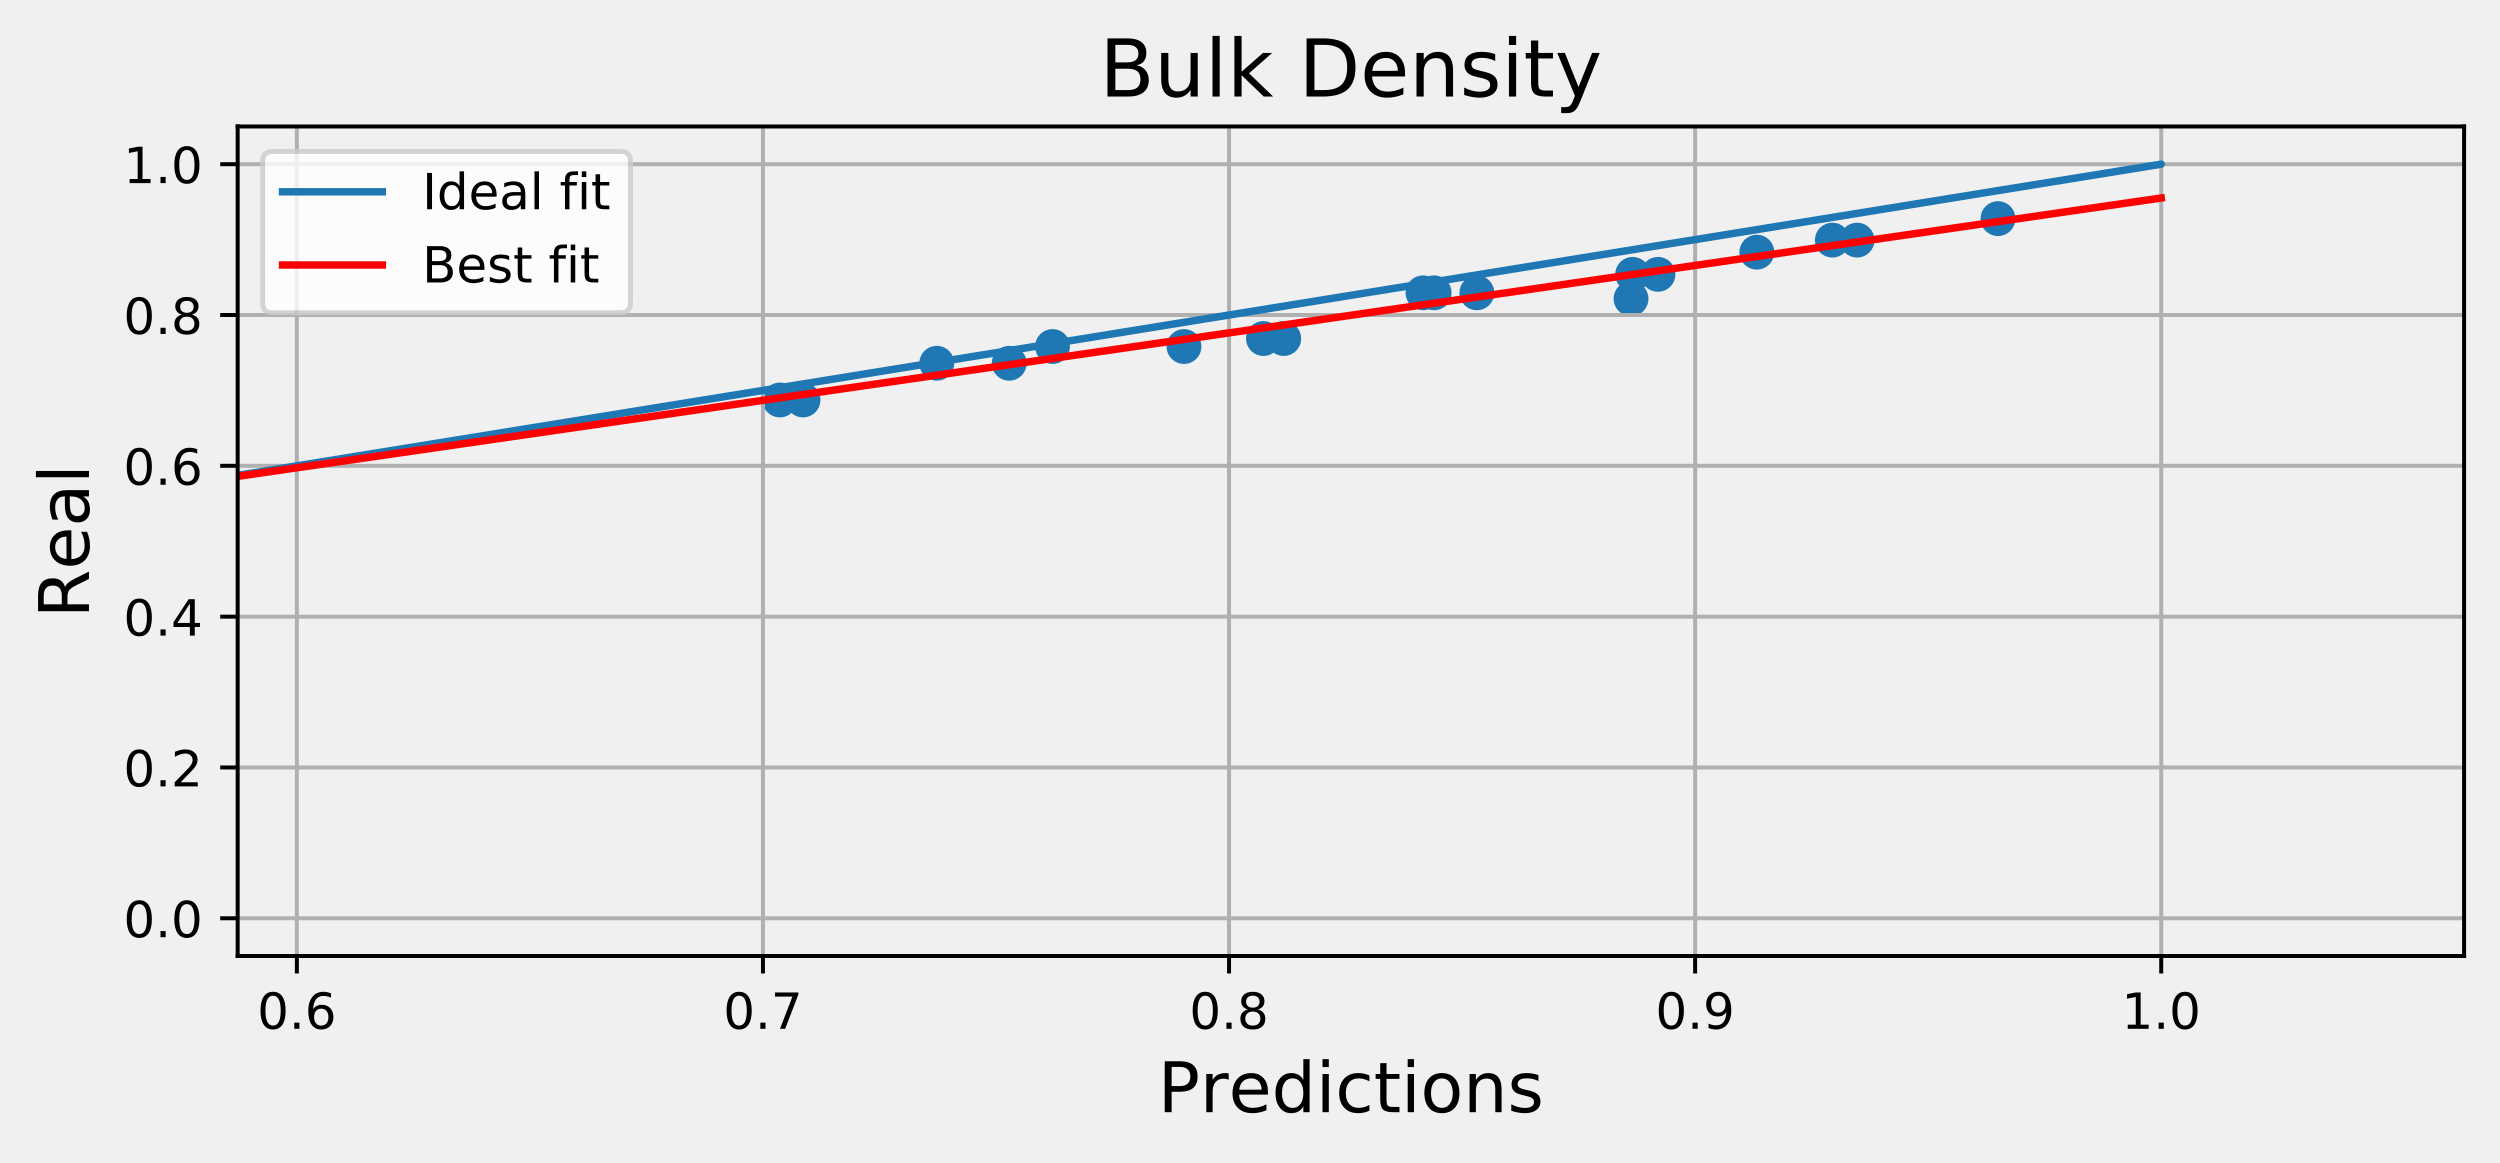
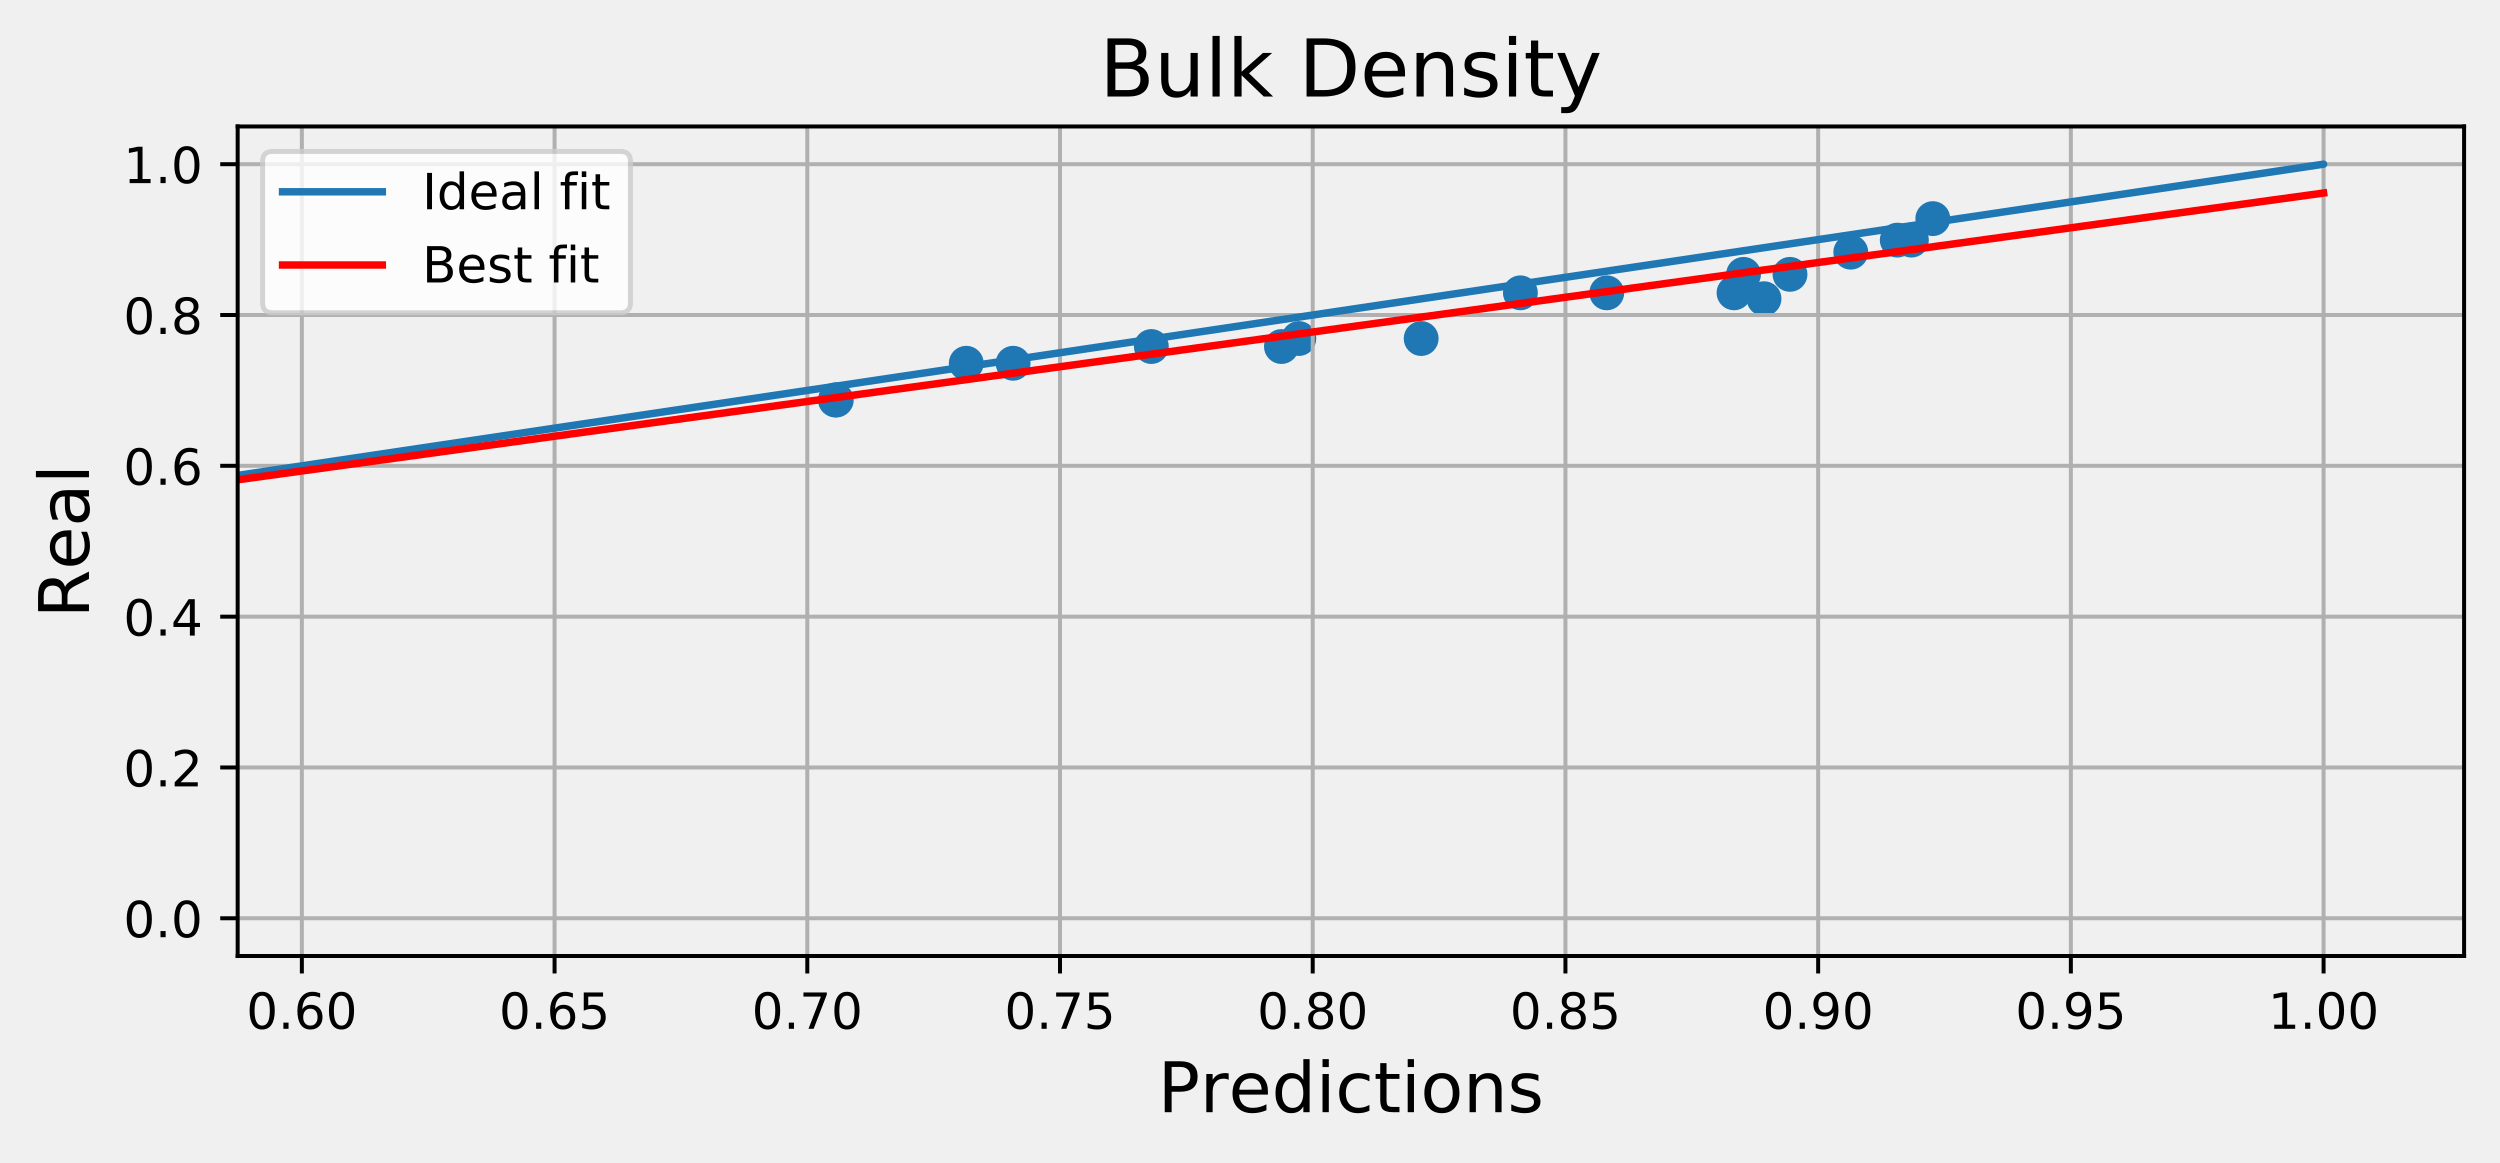
<svg xmlns="http://www.w3.org/2000/svg" xmlns:xlink="http://www.w3.org/1999/xlink" height="233.105pt" version="1.1" viewBox="0 0 501.252 233.105" width="501.252pt">
  <defs>
    <style type="text/css">
*{stroke-linecap:butt;stroke-linejoin:round;}
  </style>
  </defs>
  <g id="figure_1">
    <g id="patch_1">
      <path d="M 0 233.105  L 501.252 233.105  L 501.252 0  L 0 0  z " style="fill:none;" />
    </g>
    <g id="axes_1">
      <g id="patch_2">
        <path d="M 47.653 191.678  L 494.053 191.678  L 494.053 25.358  L 47.653 25.358  z " style="fill:none;" />
      </g>
      <g id="PathCollection_1">
        <defs>
-           <path d="M 0 3  C 0.796 3 1.559 2.684 2.121 2.121  C 2.684 1.559 3 0.796 3 0  C 3 -0.796 2.684 -1.559 2.121 -2.121  C 1.559 -2.684 0.796 -3 0 -3  C -0.796 -3 -1.559 -2.684 -2.121 -2.121  C -2.684 -1.559 -3 -0.796 -3 0  C -3 0.796 -2.684 1.559 -2.121 2.121  C -1.559 2.684 -0.796 3 0 3  z " id="m51321ebf08" style="stroke:#1f77b4;" />
+           <path d="M 0 3  C 0.796 3 1.559 2.684 2.121 2.121  C 2.684 1.559 3 0.796 3 0  C 3 -0.796 2.684 -1.559 2.121 -2.121  C 1.559 -2.684 0.796 -3 0 -3  C -0.796 -3 -1.559 -2.684 -2.121 -2.121  C -2.684 -1.559 -3 -0.796 -3 0  C -3 0.796 -2.684 1.559 -2.121 2.121  C -1.559 2.684 -0.796 3 0 3  z " id="md308969253" style="stroke:#1f77b4;" />
        </defs>
-         <g clip-path="url(#p3bd36e2eab)">
-           <use style="fill:#1f77b4;stroke:#1f77b4;" x="327.35" xlink:href="#m51321ebf08" y="55.008" />
-           <use style="fill:#1f77b4;stroke:#1f77b4;" x="332.43" xlink:href="#m51321ebf08" y="55.008" />
-           <use style="fill:#1f77b4;stroke:#1f77b4;" x="287.545" xlink:href="#m51321ebf08" y="58.712" />
-           <use style="fill:#1f77b4;stroke:#1f77b4;" x="352.251" xlink:href="#m51321ebf08" y="50.563" />
-           <use style="fill:#1f77b4;stroke:#1f77b4;" x="400.601" xlink:href="#m51321ebf08" y="43.834" />
-           <use style="fill:#1f77b4;stroke:#1f77b4;" x="202.346" xlink:href="#m51321ebf08" y="72.834" />
-           <use style="fill:#1f77b4;stroke:#1f77b4;" x="327.024" xlink:href="#m51321ebf08" y="59.892" />
-           <use style="fill:#1f77b4;stroke:#1f77b4;" x="296.113" xlink:href="#m51321ebf08" y="58.712" />
-           <use style="fill:#1f77b4;stroke:#1f77b4;" x="237.393" xlink:href="#m51321ebf08" y="69.478" />
-           <use style="fill:#1f77b4;stroke:#1f77b4;" x="253.323" xlink:href="#m51321ebf08" y="67.875" />
-           <use style="fill:#1f77b4;stroke:#1f77b4;" x="372.338" xlink:href="#m51321ebf08" y="48.143" />
-           <use style="fill:#1f77b4;stroke:#1f77b4;" x="187.823" xlink:href="#m51321ebf08" y="72.834" />
-           <use style="fill:#1f77b4;stroke:#1f77b4;" x="367.388" xlink:href="#m51321ebf08" y="48.143" />
-           <use style="fill:#1f77b4;stroke:#1f77b4;" x="211.033" xlink:href="#m51321ebf08" y="69.478" />
-           <use style="fill:#1f77b4;stroke:#1f77b4;" x="161.003" xlink:href="#m51321ebf08" y="80.198" />
-           <use style="fill:#1f77b4;stroke:#1f77b4;" x="156.359" xlink:href="#m51321ebf08" y="80.198" />
-           <use style="fill:#1f77b4;stroke:#1f77b4;" x="257.388" xlink:href="#m51321ebf08" y="67.875" />
-           <use style="fill:#1f77b4;stroke:#1f77b4;" x="285.313" xlink:href="#m51321ebf08" y="58.712" />
+         <g clip-path="url(#pab892c4dfc)">
+           <use style="fill:#1f77b4;stroke:#1f77b4;" x="349.577" xlink:href="#md308969253" y="55.008" />
+           <use style="fill:#1f77b4;stroke:#1f77b4;" x="358.893" xlink:href="#md308969253" y="55.008" />
+           <use style="fill:#1f77b4;stroke:#1f77b4;" x="322.16" xlink:href="#md308969253" y="58.712" />
+           <use style="fill:#1f77b4;stroke:#1f77b4;" x="371.082" xlink:href="#md308969253" y="50.563" />
+           <use style="fill:#1f77b4;stroke:#1f77b4;" x="387.527" xlink:href="#md308969253" y="43.834" />
+           <use style="fill:#1f77b4;stroke:#1f77b4;" x="203.13" xlink:href="#md308969253" y="72.834" />
+           <use style="fill:#1f77b4;stroke:#1f77b4;" x="353.689" xlink:href="#md308969253" y="59.892" />
+           <use style="fill:#1f77b4;stroke:#1f77b4;" x="347.675" xlink:href="#md308969253" y="58.712" />
+           <use style="fill:#1f77b4;stroke:#1f77b4;" x="256.928" xlink:href="#md308969253" y="69.478" />
+           <use style="fill:#1f77b4;stroke:#1f77b4;" x="260.413" xlink:href="#md308969253" y="67.875" />
+           <use style="fill:#1f77b4;stroke:#1f77b4;" x="383.235" xlink:href="#md308969253" y="48.143" />
+           <use style="fill:#1f77b4;stroke:#1f77b4;" x="193.735" xlink:href="#md308969253" y="72.834" />
+           <use style="fill:#1f77b4;stroke:#1f77b4;" x="380.4" xlink:href="#md308969253" y="48.143" />
+           <use style="fill:#1f77b4;stroke:#1f77b4;" x="230.844" xlink:href="#md308969253" y="69.478" />
+           <use style="fill:#1f77b4;stroke:#1f77b4;" x="167.676" xlink:href="#md308969253" y="80.198" />
+           <use style="fill:#1f77b4;stroke:#1f77b4;" x="167.492" xlink:href="#md308969253" y="80.198" />
+           <use style="fill:#1f77b4;stroke:#1f77b4;" x="284.944" xlink:href="#md308969253" y="67.875" />
+           <use style="fill:#1f77b4;stroke:#1f77b4;" x="304.839" xlink:href="#md308969253" y="58.712" />
        </g>
      </g>
      <g id="matplotlib.axis_1">
        <g id="xtick_1">
          <g id="line2d_1">
-             <path clip-path="url(#p3bd36e2eab)" d="M 59.521 191.678  L 59.521 25.358  " style="fill:none;stroke:#b0b0b0;stroke-linecap:square;stroke-width:0.8;" />
+             <path clip-path="url(#pab892c4dfc)" d="M 60.523 191.678  L 60.523 25.358  " style="fill:none;stroke:#b0b0b0;stroke-linecap:square;stroke-width:0.8;" />
          </g>
          <g id="line2d_2">
            <defs>
-               <path d="M 0 0  L 0 3.5  " id="m5c59dd844b" style="stroke:#000000;stroke-width:0.8;" />
-             </defs>
-             <g>
-               <use style="stroke:#000000;stroke-width:0.8;" x="59.521" xlink:href="#m5c59dd844b" y="191.678" />
+               <path d="M 0 0  L 0 3.5  " id="m5860ec52a9" style="stroke:#000000;stroke-width:0.8;" />
+             </defs>
+             <g>
+               <use style="stroke:#000000;stroke-width:0.8;" x="60.523" xlink:href="#m5860ec52a9" y="191.678" />
            </g>
          </g>
          <g id="text_1">
            <defs>
              <path d="M 31.781 66.406  Q 24.172 66.406 20.328 58.906  Q 16.5 51.422 16.5 36.375  Q 16.5 21.391 20.328 13.891  Q 24.172 6.391 31.781 6.391  Q 39.453 6.391 43.281 13.891  Q 47.125 21.391 47.125 36.375  Q 47.125 51.422 43.281 58.906  Q 39.453 66.406 31.781 66.406  z M 31.781 74.219  Q 44.047 74.219 50.516 64.516  Q 56.984 54.828 56.984 36.375  Q 56.984 17.969 50.516 8.266  Q 44.047 -1.422 31.781 -1.422  Q 19.531 -1.422 13.062 8.266  Q 6.594 17.969 6.594 36.375  Q 6.594 54.828 13.062 64.516  Q 19.531 74.219 31.781 74.219  z " id="DejaVuSans-48" />
              <path d="M 10.688 12.406  L 21 12.406  L 21 0  L 10.688 0  z " id="DejaVuSans-46" />
              <path d="M 33.016 40.375  Q 26.375 40.375 22.484 35.828  Q 18.609 31.297 18.609 23.391  Q 18.609 15.531 22.484 10.953  Q 26.375 6.391 33.016 6.391  Q 39.656 6.391 43.531 10.953  Q 47.406 15.531 47.406 23.391  Q 47.406 31.297 43.531 35.828  Q 39.656 40.375 33.016 40.375  z M 52.594 71.297  L 52.594 62.312  Q 48.875 64.062 45.094 64.984  Q 41.312 65.922 37.594 65.922  Q 27.828 65.922 22.672 59.328  Q 17.531 52.734 16.797 39.406  Q 19.672 43.656 24.016 45.922  Q 28.375 48.188 33.594 48.188  Q 44.578 48.188 50.953 41.516  Q 57.328 34.859 57.328 23.391  Q 57.328 12.156 50.688 5.359  Q 44.047 -1.422 33.016 -1.422  Q 20.359 -1.422 13.672 8.266  Q 6.984 17.969 6.984 36.375  Q 6.984 53.656 15.188 63.938  Q 23.391 74.219 37.203 74.219  Q 40.922 74.219 44.703 73.484  Q 48.484 72.75 52.594 71.297  z " id="DejaVuSans-54" />
            </defs>
-             <g transform="translate(51.56924 206.2759)scale(0.1 -0.1)">
+             <g transform="translate(49.38979 206.2759)scale(0.1 -0.1)">
              <use xlink:href="#DejaVuSans-48" />
              <use x="63.623" xlink:href="#DejaVuSans-46" />
              <use x="95.41" xlink:href="#DejaVuSans-54" />
+               <use x="159.033" xlink:href="#DejaVuSans-48" />
            </g>
          </g>
        </g>
        <g id="xtick_2">
          <g id="line2d_3">
-             <path clip-path="url(#p3bd36e2eab)" d="M 152.972 191.678  L 152.972 25.358  " style="fill:none;stroke:#b0b0b0;stroke-linecap:square;stroke-width:0.8;" />
+             <path clip-path="url(#pab892c4dfc)" d="M 111.192 191.678  L 111.192 25.358  " style="fill:none;stroke:#b0b0b0;stroke-linecap:square;stroke-width:0.8;" />
          </g>
          <g id="line2d_4">
            <g>
-               <use style="stroke:#000000;stroke-width:0.8;" x="152.972" xlink:href="#m5c59dd844b" y="191.678" />
+               <use style="stroke:#000000;stroke-width:0.8;" x="111.192" xlink:href="#m5860ec52a9" y="191.678" />
            </g>
          </g>
          <g id="text_2">
            <defs>
-               <path d="M 8.203 72.906  L 55.078 72.906  L 55.078 68.703  L 28.609 0  L 18.312 0  L 43.219 64.594  L 8.203 64.594  z " id="DejaVuSans-55" />
-             </defs>
-             <g transform="translate(145.0204 206.2759)scale(0.1 -0.1)">
-               <use xlink:href="#DejaVuSans-48" />
-               <use x="63.623" xlink:href="#DejaVuSans-46" />
-               <use x="95.41" xlink:href="#DejaVuSans-55" />
+               <path d="M 10.797 72.906  L 49.516 72.906  L 49.516 64.594  L 19.828 64.594  L 19.828 46.734  Q 21.969 47.469 24.109 47.828  Q 26.266 48.188 28.422 48.188  Q 40.625 48.188 47.75 41.5  Q 54.891 34.812 54.891 23.391  Q 54.891 11.625 47.562 5.094  Q 40.234 -1.422 26.906 -1.422  Q 22.312 -1.422 17.547 -0.641  Q 12.797 0.141 7.719 1.703  L 7.719 11.625  Q 12.109 9.234 16.797 8.062  Q 21.484 6.891 26.703 6.891  Q 35.156 6.891 40.078 11.328  Q 45.016 15.766 45.016 23.391  Q 45.016 31 40.078 35.438  Q 35.156 39.891 26.703 39.891  Q 22.75 39.891 18.812 39.016  Q 14.891 38.141 10.797 36.281  z " id="DejaVuSans-53" />
+             </defs>
+             <g transform="translate(100.0595 206.2759)scale(0.1 -0.1)">
+               <use xlink:href="#DejaVuSans-48" />
+               <use x="63.623" xlink:href="#DejaVuSans-46" />
+               <use x="95.41" xlink:href="#DejaVuSans-54" />
+               <use x="159.033" xlink:href="#DejaVuSans-53" />
            </g>
          </g>
        </g>
        <g id="xtick_3">
          <g id="line2d_5">
-             <path clip-path="url(#p3bd36e2eab)" d="M 246.423 191.678  L 246.423 25.358  " style="fill:none;stroke:#b0b0b0;stroke-linecap:square;stroke-width:0.8;" />
+             <path clip-path="url(#pab892c4dfc)" d="M 161.862 191.678  L 161.862 25.358  " style="fill:none;stroke:#b0b0b0;stroke-linecap:square;stroke-width:0.8;" />
          </g>
          <g id="line2d_6">
            <g>
-               <use style="stroke:#000000;stroke-width:0.8;" x="246.423" xlink:href="#m5c59dd844b" y="191.678" />
+               <use style="stroke:#000000;stroke-width:0.8;" x="161.862" xlink:href="#m5860ec52a9" y="191.678" />
            </g>
          </g>
          <g id="text_3">
            <defs>
-               <path d="M 31.781 34.625  Q 24.75 34.625 20.719 30.859  Q 16.703 27.094 16.703 20.516  Q 16.703 13.922 20.719 10.156  Q 24.75 6.391 31.781 6.391  Q 38.812 6.391 42.859 10.172  Q 46.922 13.969 46.922 20.516  Q 46.922 27.094 42.891 30.859  Q 38.875 34.625 31.781 34.625  z M 21.922 38.812  Q 15.578 40.375 12.031 44.719  Q 8.5 49.078 8.5 55.328  Q 8.5 64.062 14.719 69.141  Q 20.953 74.219 31.781 74.219  Q 42.672 74.219 48.875 69.141  Q 55.078 64.062 55.078 55.328  Q 55.078 49.078 51.531 44.719  Q 48 40.375 41.703 38.812  Q 48.828 37.156 52.797 32.312  Q 56.781 27.484 56.781 20.516  Q 56.781 9.906 50.312 4.234  Q 43.844 -1.422 31.781 -1.422  Q 19.734 -1.422 13.25 4.234  Q 6.781 9.906 6.781 20.516  Q 6.781 27.484 10.781 32.312  Q 14.797 37.156 21.922 38.812  z M 18.312 54.391  Q 18.312 48.734 21.844 45.562  Q 25.391 42.391 31.781 42.391  Q 38.141 42.391 41.719 45.562  Q 45.312 48.734 45.312 54.391  Q 45.312 60.062 41.719 63.234  Q 38.141 66.406 31.781 66.406  Q 25.391 66.406 21.844 63.234  Q 18.312 60.062 18.312 54.391  z " id="DejaVuSans-56" />
-             </defs>
-             <g transform="translate(238.4716 206.2759)scale(0.1 -0.1)">
-               <use xlink:href="#DejaVuSans-48" />
-               <use x="63.623" xlink:href="#DejaVuSans-46" />
-               <use x="95.41" xlink:href="#DejaVuSans-56" />
+               <path d="M 8.203 72.906  L 55.078 72.906  L 55.078 68.703  L 28.609 0  L 18.312 0  L 43.219 64.594  L 8.203 64.594  z " id="DejaVuSans-55" />
+             </defs>
+             <g transform="translate(150.7292 206.2759)scale(0.1 -0.1)">
+               <use xlink:href="#DejaVuSans-48" />
+               <use x="63.623" xlink:href="#DejaVuSans-46" />
+               <use x="95.41" xlink:href="#DejaVuSans-55" />
+               <use x="159.033" xlink:href="#DejaVuSans-48" />
            </g>
          </g>
        </g>
        <g id="xtick_4">
          <g id="line2d_7">
-             <path clip-path="url(#p3bd36e2eab)" d="M 339.874 191.678  L 339.874 25.358  " style="fill:none;stroke:#b0b0b0;stroke-linecap:square;stroke-width:0.8;" />
+             <path clip-path="url(#pab892c4dfc)" d="M 212.532 191.678  L 212.532 25.358  " style="fill:none;stroke:#b0b0b0;stroke-linecap:square;stroke-width:0.8;" />
          </g>
          <g id="line2d_8">
            <g>
-               <use style="stroke:#000000;stroke-width:0.8;" x="339.874" xlink:href="#m5c59dd844b" y="191.678" />
+               <use style="stroke:#000000;stroke-width:0.8;" x="212.532" xlink:href="#m5860ec52a9" y="191.678" />
            </g>
          </g>
          <g id="text_4">
-             <defs>
-               <path d="M 10.984 1.516  L 10.984 10.5  Q 14.703 8.734 18.5 7.812  Q 22.312 6.891 25.984 6.891  Q 35.75 6.891 40.891 13.453  Q 46.047 20.016 46.781 33.406  Q 43.953 29.203 39.594 26.953  Q 35.25 24.703 29.984 24.703  Q 19.047 24.703 12.672 31.312  Q 6.297 37.938 6.297 49.422  Q 6.297 60.641 12.938 67.422  Q 19.578 74.219 30.609 74.219  Q 43.266 74.219 49.922 64.516  Q 56.594 54.828 56.594 36.375  Q 56.594 19.141 48.406 8.859  Q 40.234 -1.422 26.422 -1.422  Q 22.703 -1.422 18.891 -0.688  Q 15.094 0.047 10.984 1.516  z M 30.609 32.422  Q 37.25 32.422 41.125 36.953  Q 45.016 41.5 45.016 49.422  Q 45.016 57.281 41.125 61.844  Q 37.25 66.406 30.609 66.406  Q 23.969 66.406 20.094 61.844  Q 16.219 57.281 16.219 49.422  Q 16.219 41.5 20.094 36.953  Q 23.969 32.422 30.609 32.422  z " id="DejaVuSans-57" />
-             </defs>
-             <g transform="translate(331.9228 206.2759)scale(0.1 -0.1)">
-               <use xlink:href="#DejaVuSans-48" />
-               <use x="63.623" xlink:href="#DejaVuSans-46" />
-               <use x="95.41" xlink:href="#DejaVuSans-57" />
+             <g transform="translate(201.3989 206.2759)scale(0.1 -0.1)">
+               <use xlink:href="#DejaVuSans-48" />
+               <use x="63.623" xlink:href="#DejaVuSans-46" />
+               <use x="95.41" xlink:href="#DejaVuSans-55" />
+               <use x="159.033" xlink:href="#DejaVuSans-53" />
            </g>
          </g>
        </g>
        <g id="xtick_5">
          <g id="line2d_9">
-             <path clip-path="url(#p3bd36e2eab)" d="M 433.326 191.678  L 433.326 25.358  " style="fill:none;stroke:#b0b0b0;stroke-linecap:square;stroke-width:0.8;" />
+             <path clip-path="url(#pab892c4dfc)" d="M 263.201 191.678  L 263.201 25.358  " style="fill:none;stroke:#b0b0b0;stroke-linecap:square;stroke-width:0.8;" />
          </g>
          <g id="line2d_10">
            <g>
-               <use style="stroke:#000000;stroke-width:0.8;" x="433.326" xlink:href="#m5c59dd844b" y="191.678" />
+               <use style="stroke:#000000;stroke-width:0.8;" x="263.201" xlink:href="#m5860ec52a9" y="191.678" />
            </g>
          </g>
          <g id="text_5">
            <defs>
+               <path d="M 31.781 34.625  Q 24.75 34.625 20.719 30.859  Q 16.703 27.094 16.703 20.516  Q 16.703 13.922 20.719 10.156  Q 24.75 6.391 31.781 6.391  Q 38.812 6.391 42.859 10.172  Q 46.922 13.969 46.922 20.516  Q 46.922 27.094 42.891 30.859  Q 38.875 34.625 31.781 34.625  z M 21.922 38.812  Q 15.578 40.375 12.031 44.719  Q 8.5 49.078 8.5 55.328  Q 8.5 64.062 14.719 69.141  Q 20.953 74.219 31.781 74.219  Q 42.672 74.219 48.875 69.141  Q 55.078 64.062 55.078 55.328  Q 55.078 49.078 51.531 44.719  Q 48 40.375 41.703 38.812  Q 48.828 37.156 52.797 32.312  Q 56.781 27.484 56.781 20.516  Q 56.781 9.906 50.312 4.234  Q 43.844 -1.422 31.781 -1.422  Q 19.734 -1.422 13.25 4.234  Q 6.781 9.906 6.781 20.516  Q 6.781 27.484 10.781 32.312  Q 14.797 37.156 21.922 38.812  z M 18.312 54.391  Q 18.312 48.734 21.844 45.562  Q 25.391 42.391 31.781 42.391  Q 38.141 42.391 41.719 45.562  Q 45.312 48.734 45.312 54.391  Q 45.312 60.062 41.719 63.234  Q 38.141 66.406 31.781 66.406  Q 25.391 66.406 21.844 63.234  Q 18.312 60.062 18.312 54.391  z " id="DejaVuSans-56" />
+             </defs>
+             <g transform="translate(252.0686 206.2759)scale(0.1 -0.1)">
+               <use xlink:href="#DejaVuSans-48" />
+               <use x="63.623" xlink:href="#DejaVuSans-46" />
+               <use x="95.41" xlink:href="#DejaVuSans-56" />
+               <use x="159.033" xlink:href="#DejaVuSans-48" />
+             </g>
+           </g>
+         </g>
+         <g id="xtick_6">
+           <g id="line2d_11">
+             <path clip-path="url(#pab892c4dfc)" d="M 313.871 191.678  L 313.871 25.358  " style="fill:none;stroke:#b0b0b0;stroke-linecap:square;stroke-width:0.8;" />
+           </g>
+           <g id="line2d_12">
+             <g>
+               <use style="stroke:#000000;stroke-width:0.8;" x="313.871" xlink:href="#m5860ec52a9" y="191.678" />
+             </g>
+           </g>
+           <g id="text_6">
+             <g transform="translate(302.7383 206.2759)scale(0.1 -0.1)">
+               <use xlink:href="#DejaVuSans-48" />
+               <use x="63.623" xlink:href="#DejaVuSans-46" />
+               <use x="95.41" xlink:href="#DejaVuSans-56" />
+               <use x="159.033" xlink:href="#DejaVuSans-53" />
+             </g>
+           </g>
+         </g>
+         <g id="xtick_7">
+           <g id="line2d_13">
+             <path clip-path="url(#pab892c4dfc)" d="M 364.541 191.678  L 364.541 25.358  " style="fill:none;stroke:#b0b0b0;stroke-linecap:square;stroke-width:0.8;" />
+           </g>
+           <g id="line2d_14">
+             <g>
+               <use style="stroke:#000000;stroke-width:0.8;" x="364.541" xlink:href="#m5860ec52a9" y="191.678" />
+             </g>
+           </g>
+           <g id="text_7">
+             <defs>
+               <path d="M 10.984 1.516  L 10.984 10.5  Q 14.703 8.734 18.5 7.812  Q 22.312 6.891 25.984 6.891  Q 35.75 6.891 40.891 13.453  Q 46.047 20.016 46.781 33.406  Q 43.953 29.203 39.594 26.953  Q 35.25 24.703 29.984 24.703  Q 19.047 24.703 12.672 31.312  Q 6.297 37.938 6.297 49.422  Q 6.297 60.641 12.938 67.422  Q 19.578 74.219 30.609 74.219  Q 43.266 74.219 49.922 64.516  Q 56.594 54.828 56.594 36.375  Q 56.594 19.141 48.406 8.859  Q 40.234 -1.422 26.422 -1.422  Q 22.703 -1.422 18.891 -0.688  Q 15.094 0.047 10.984 1.516  z M 30.609 32.422  Q 37.25 32.422 41.125 36.953  Q 45.016 41.5 45.016 49.422  Q 45.016 57.281 41.125 61.844  Q 37.25 66.406 30.609 66.406  Q 23.969 66.406 20.094 61.844  Q 16.219 57.281 16.219 49.422  Q 16.219 41.5 20.094 36.953  Q 23.969 32.422 30.609 32.422  z " id="DejaVuSans-57" />
+             </defs>
+             <g transform="translate(353.408 206.2759)scale(0.1 -0.1)">
+               <use xlink:href="#DejaVuSans-48" />
+               <use x="63.623" xlink:href="#DejaVuSans-46" />
+               <use x="95.41" xlink:href="#DejaVuSans-57" />
+               <use x="159.033" xlink:href="#DejaVuSans-48" />
+             </g>
+           </g>
+         </g>
+         <g id="xtick_8">
+           <g id="line2d_15">
+             <path clip-path="url(#pab892c4dfc)" d="M 415.21 191.678  L 415.21 25.358  " style="fill:none;stroke:#b0b0b0;stroke-linecap:square;stroke-width:0.8;" />
+           </g>
+           <g id="line2d_16">
+             <g>
+               <use style="stroke:#000000;stroke-width:0.8;" x="415.21" xlink:href="#m5860ec52a9" y="191.678" />
+             </g>
+           </g>
+           <g id="text_8">
+             <g transform="translate(404.0776 206.2759)scale(0.1 -0.1)">
+               <use xlink:href="#DejaVuSans-48" />
+               <use x="63.623" xlink:href="#DejaVuSans-46" />
+               <use x="95.41" xlink:href="#DejaVuSans-57" />
+               <use x="159.033" xlink:href="#DejaVuSans-53" />
+             </g>
+           </g>
+         </g>
+         <g id="xtick_9">
+           <g id="line2d_17">
+             <path clip-path="url(#pab892c4dfc)" d="M 465.88 191.678  L 465.88 25.358  " style="fill:none;stroke:#b0b0b0;stroke-linecap:square;stroke-width:0.8;" />
+           </g>
+           <g id="line2d_18">
+             <g>
+               <use style="stroke:#000000;stroke-width:0.8;" x="465.88" xlink:href="#m5860ec52a9" y="191.678" />
+             </g>
+           </g>
+           <g id="text_9">
+             <defs>
              <path d="M 12.406 8.297  L 28.516 8.297  L 28.516 63.922  L 10.984 60.406  L 10.984 69.391  L 28.422 72.906  L 38.281 72.906  L 38.281 8.297  L 54.391 8.297  L 54.391 0  L 12.406 0  z " id="DejaVuSans-49" />
            </defs>
-             <g transform="translate(425.374 206.2759)scale(0.1 -0.1)">
+             <g transform="translate(454.7473 206.2759)scale(0.1 -0.1)">
              <use xlink:href="#DejaVuSans-49" />
              <use x="63.623" xlink:href="#DejaVuSans-46" />
              <use x="95.41" xlink:href="#DejaVuSans-48" />
-             </g>
-           </g>
-         </g>
-         <g id="text_6">
+               <use x="159.033" xlink:href="#DejaVuSans-48" />
+             </g>
+           </g>
+         </g>
+         <g id="text_10">
          <defs>
            <path d="M 19.672 64.797  L 19.672 37.406  L 32.078 37.406  Q 38.969 37.406 42.719 40.969  Q 46.484 44.531 46.484 51.125  Q 46.484 57.672 42.719 61.234  Q 38.969 64.797 32.078 64.797  z M 9.812 72.906  L 32.078 72.906  Q 44.344 72.906 50.609 67.359  Q 56.891 61.812 56.891 51.125  Q 56.891 40.328 50.609 34.812  Q 44.344 29.297 32.078 29.297  L 19.672 29.297  L 19.672 0  L 9.812 0  z " id="DejaVuSans-80" />
            <path d="M 41.109 46.297  Q 39.594 47.172 37.812 47.578  Q 36.031 48 33.891 48  Q 26.266 48 22.188 43.047  Q 18.109 38.094 18.109 28.812  L 18.109 0  L 9.078 0  L 9.078 54.688  L 18.109 54.688  L 18.109 46.188  Q 20.953 51.172 25.484 53.578  Q 30.031 56 36.531 56  Q 37.453 56 38.578 55.875  Q 39.703 55.766 41.062 55.516  z " id="DejaVuSans-114" />
            <path d="M 56.203 29.594  L 56.203 25.203  L 14.891 25.203  Q 15.484 15.922 20.484 11.062  Q 25.484 6.203 34.422 6.203  Q 39.594 6.203 44.453 7.469  Q 49.312 8.734 54.109 11.281  L 54.109 2.781  Q 49.266 0.734 44.188 -0.344  Q 39.109 -1.422 33.891 -1.422  Q 20.797 -1.422 13.156 6.188  Q 5.516 13.812 5.516 26.812  Q 5.516 40.234 12.766 48.109  Q 20.016 56 32.328 56  Q 43.359 56 49.781 48.891  Q 56.203 41.797 56.203 29.594  z M 47.219 32.234  Q 47.125 39.594 43.094 43.984  Q 39.062 48.391 32.422 48.391  Q 24.906 48.391 20.391 44.141  Q 15.875 39.891 15.188 32.172  z " id="DejaVuSans-101" />
            <path d="M 45.406 46.391  L 45.406 75.984  L 54.391 75.984  L 54.391 0  L 45.406 0  L 45.406 8.203  Q 42.578 3.328 38.25 0.953  Q 33.938 -1.422 27.875 -1.422  Q 17.969 -1.422 11.734 6.484  Q 5.516 14.406 5.516 27.297  Q 5.516 40.188 11.734 48.094  Q 17.969 56 27.875 56  Q 33.938 56 38.25 53.625  Q 42.578 51.266 45.406 46.391  z M 14.797 27.297  Q 14.797 17.391 18.875 11.75  Q 22.953 6.109 30.078 6.109  Q 37.203 6.109 41.297 11.75  Q 45.406 17.391 45.406 27.297  Q 45.406 37.203 41.297 42.844  Q 37.203 48.484 30.078 48.484  Q 22.953 48.484 18.875 42.844  Q 14.797 37.203 14.797 27.297  z " id="DejaVuSans-100" />
            <path d="M 9.422 54.688  L 18.406 54.688  L 18.406 0  L 9.422 0  z M 9.422 75.984  L 18.406 75.984  L 18.406 64.594  L 9.422 64.594  z " id="DejaVuSans-105" />
            <path d="M 48.781 52.594  L 48.781 44.188  Q 44.969 46.297 41.141 47.344  Q 37.312 48.391 33.406 48.391  Q 24.656 48.391 19.812 42.844  Q 14.984 37.312 14.984 27.297  Q 14.984 17.281 19.812 11.734  Q 24.656 6.203 33.406 6.203  Q 37.312 6.203 41.141 7.25  Q 44.969 8.297 48.781 10.406  L 48.781 2.094  Q 45.016 0.344 40.984 -0.531  Q 36.969 -1.422 32.422 -1.422  Q 20.062 -1.422 12.781 6.344  Q 5.516 14.109 5.516 27.297  Q 5.516 40.672 12.859 48.328  Q 20.219 56 33.016 56  Q 37.156 56 41.109 55.141  Q 45.062 54.297 48.781 52.594  z " id="DejaVuSans-99" />
            <path d="M 18.312 70.219  L 18.312 54.688  L 36.812 54.688  L 36.812 47.703  L 18.312 47.703  L 18.312 18.016  Q 18.312 11.328 20.141 9.422  Q 21.969 7.516 27.594 7.516  L 36.812 7.516  L 36.812 0  L 27.594 0  Q 17.188 0 13.234 3.875  Q 9.281 7.766 9.281 18.016  L 9.281 47.703  L 2.688 47.703  L 2.688 54.688  L 9.281 54.688  L 9.281 70.219  z " id="DejaVuSans-116" />
            <path d="M 30.609 48.391  Q 23.391 48.391 19.188 42.75  Q 14.984 37.109 14.984 27.297  Q 14.984 17.484 19.156 11.844  Q 23.344 6.203 30.609 6.203  Q 37.797 6.203 41.984 11.859  Q 46.188 17.531 46.188 27.297  Q 46.188 37.016 41.984 42.703  Q 37.797 48.391 30.609 48.391  z M 30.609 56  Q 42.328 56 49.016 48.375  Q 55.719 40.766 55.719 27.297  Q 55.719 13.875 49.016 6.219  Q 42.328 -1.422 30.609 -1.422  Q 18.844 -1.422 12.172 6.219  Q 5.516 13.875 5.516 27.297  Q 5.516 40.766 12.172 48.375  Q 18.844 56 30.609 56  z " id="DejaVuSans-111" />
            <path d="M 54.891 33.016  L 54.891 0  L 45.906 0  L 45.906 32.719  Q 45.906 40.484 42.875 44.328  Q 39.844 48.188 33.797 48.188  Q 26.516 48.188 22.312 43.547  Q 18.109 38.922 18.109 30.906  L 18.109 0  L 9.078 0  L 9.078 54.688  L 18.109 54.688  L 18.109 46.188  Q 21.344 51.125 25.703 53.562  Q 30.078 56 35.797 56  Q 45.219 56 50.047 50.172  Q 54.891 44.344 54.891 33.016  z " id="DejaVuSans-110" />
            <path d="M 44.281 53.078  L 44.281 44.578  Q 40.484 46.531 36.375 47.5  Q 32.281 48.484 27.875 48.484  Q 21.188 48.484 17.844 46.438  Q 14.5 44.391 14.5 40.281  Q 14.5 37.156 16.891 35.375  Q 19.281 33.594 26.516 31.984  L 29.594 31.297  Q 39.156 29.25 43.188 25.516  Q 47.219 21.781 47.219 15.094  Q 47.219 7.469 41.188 3.016  Q 35.156 -1.422 24.609 -1.422  Q 20.219 -1.422 15.453 -0.562  Q 10.688 0.297 5.422 2  L 5.422 11.281  Q 10.406 8.688 15.234 7.391  Q 20.062 6.109 24.812 6.109  Q 31.156 6.109 34.562 8.281  Q 37.984 10.453 37.984 14.406  Q 37.984 18.062 35.516 20.016  Q 33.062 21.969 24.703 23.781  L 21.578 24.516  Q 13.234 26.266 9.516 29.906  Q 5.812 33.547 5.812 39.891  Q 5.812 47.609 11.281 51.797  Q 16.75 56 26.812 56  Q 31.781 56 36.172 55.266  Q 40.578 54.547 44.281 53.078  z " id="DejaVuSans-115" />
          </defs>
          <g transform="translate(232.1578 222.9934)scale(0.14 -0.14)">
            <use xlink:href="#DejaVuSans-80" />
            <use x="60.287" xlink:href="#DejaVuSans-114" />
            <use x="101.369" xlink:href="#DejaVuSans-101" />
            <use x="162.893" xlink:href="#DejaVuSans-100" />
            <use x="226.369" xlink:href="#DejaVuSans-105" />
            <use x="254.152" xlink:href="#DejaVuSans-99" />
            <use x="309.133" xlink:href="#DejaVuSans-116" />
            <use x="348.342" xlink:href="#DejaVuSans-105" />
            <use x="376.125" xlink:href="#DejaVuSans-111" />
            <use x="437.307" xlink:href="#DejaVuSans-110" />
            <use x="500.686" xlink:href="#DejaVuSans-115" />
          </g>
        </g>
      </g>
      <g id="matplotlib.axis_2">
        <g id="ytick_1">
-           <g id="line2d_11">
-             <path clip-path="url(#p3bd36e2eab)" d="M 47.653 184.118  L 494.053 184.118  " style="fill:none;stroke:#b0b0b0;stroke-linecap:square;stroke-width:0.8;" />
-           </g>
-           <g id="line2d_12">
-             <defs>
-               <path d="M 0 0  L -3.5 0  " id="m1715a136a7" style="stroke:#000000;stroke-width:0.8;" />
-             </defs>
-             <g>
-               <use style="stroke:#000000;stroke-width:0.8;" x="47.653" xlink:href="#m1715a136a7" y="184.118" />
-             </g>
-           </g>
-           <g id="text_7">
+           <g id="line2d_19">
+             <path clip-path="url(#pab892c4dfc)" d="M 47.653 184.118  L 494.053 184.118  " style="fill:none;stroke:#b0b0b0;stroke-linecap:square;stroke-width:0.8;" />
+           </g>
+           <g id="line2d_20">
+             <defs>
+               <path d="M 0 0  L -3.5 0  " id="m6adf5dd4b9" style="stroke:#000000;stroke-width:0.8;" />
+             </defs>
+             <g>
+               <use style="stroke:#000000;stroke-width:0.8;" x="47.653" xlink:href="#m6adf5dd4b9" y="184.118" />
+             </g>
+           </g>
+           <g id="text_11">
            <g transform="translate(24.74938 187.9167)scale(0.1 -0.1)">
              <use xlink:href="#DejaVuSans-48" />
              <use x="63.623" xlink:href="#DejaVuSans-46" />
              <use x="95.41" xlink:href="#DejaVuSans-48" />
            </g>
          </g>
        </g>
        <g id="ytick_2">
-           <g id="line2d_13">
-             <path clip-path="url(#p3bd36e2eab)" d="M 47.653 153.877  L 494.053 153.877  " style="fill:none;stroke:#b0b0b0;stroke-linecap:square;stroke-width:0.8;" />
-           </g>
-           <g id="line2d_14">
-             <g>
-               <use style="stroke:#000000;stroke-width:0.8;" x="47.653" xlink:href="#m1715a136a7" y="153.877" />
-             </g>
-           </g>
-           <g id="text_8">
+           <g id="line2d_21">
+             <path clip-path="url(#pab892c4dfc)" d="M 47.653 153.877  L 494.053 153.877  " style="fill:none;stroke:#b0b0b0;stroke-linecap:square;stroke-width:0.8;" />
+           </g>
+           <g id="line2d_22">
+             <g>
+               <use style="stroke:#000000;stroke-width:0.8;" x="47.653" xlink:href="#m6adf5dd4b9" y="153.877" />
+             </g>
+           </g>
+           <g id="text_12">
            <defs>
              <path d="M 19.188 8.297  L 53.609 8.297  L 53.609 0  L 7.328 0  L 7.328 8.297  Q 12.938 14.109 22.625 23.891  Q 32.328 33.688 34.812 36.531  Q 39.547 41.844 41.422 45.531  Q 43.312 49.219 43.312 52.781  Q 43.312 58.594 39.234 62.25  Q 35.156 65.922 28.609 65.922  Q 23.969 65.922 18.812 64.312  Q 13.672 62.703 7.812 59.422  L 7.812 69.391  Q 13.766 71.781 18.938 73  Q 24.125 74.219 28.422 74.219  Q 39.75 74.219 46.484 68.547  Q 53.219 62.891 53.219 53.422  Q 53.219 48.922 51.531 44.891  Q 49.859 40.875 45.406 35.406  Q 44.188 33.984 37.641 27.219  Q 31.109 20.453 19.188 8.297  z " id="DejaVuSans-50" />
            </defs>
            <g transform="translate(24.74938 157.6767)scale(0.1 -0.1)">
              <use xlink:href="#DejaVuSans-48" />
              <use x="63.623" xlink:href="#DejaVuSans-46" />
              <use x="95.41" xlink:href="#DejaVuSans-50" />
            </g>
          </g>
        </g>
        <g id="ytick_3">
-           <g id="line2d_15">
-             <path clip-path="url(#p3bd36e2eab)" d="M 47.653 123.638  L 494.053 123.638  " style="fill:none;stroke:#b0b0b0;stroke-linecap:square;stroke-width:0.8;" />
-           </g>
-           <g id="line2d_16">
-             <g>
-               <use style="stroke:#000000;stroke-width:0.8;" x="47.653" xlink:href="#m1715a136a7" y="123.638" />
-             </g>
-           </g>
-           <g id="text_9">
+           <g id="line2d_23">
+             <path clip-path="url(#pab892c4dfc)" d="M 47.653 123.638  L 494.053 123.638  " style="fill:none;stroke:#b0b0b0;stroke-linecap:square;stroke-width:0.8;" />
+           </g>
+           <g id="line2d_24">
+             <g>
+               <use style="stroke:#000000;stroke-width:0.8;" x="47.653" xlink:href="#m6adf5dd4b9" y="123.638" />
+             </g>
+           </g>
+           <g id="text_13">
            <defs>
              <path d="M 37.797 64.312  L 12.891 25.391  L 37.797 25.391  z M 35.203 72.906  L 47.609 72.906  L 47.609 25.391  L 58.016 25.391  L 58.016 17.188  L 47.609 17.188  L 47.609 0  L 37.797 0  L 37.797 17.188  L 4.891 17.188  L 4.891 26.703  z " id="DejaVuSans-52" />
            </defs>
            <g transform="translate(24.74938 127.4367)scale(0.1 -0.1)">
              <use xlink:href="#DejaVuSans-48" />
              <use x="63.623" xlink:href="#DejaVuSans-46" />
              <use x="95.41" xlink:href="#DejaVuSans-52" />
            </g>
          </g>
        </g>
        <g id="ytick_4">
-           <g id="line2d_17">
-             <path clip-path="url(#p3bd36e2eab)" d="M 47.653 93.397  L 494.053 93.397  " style="fill:none;stroke:#b0b0b0;stroke-linecap:square;stroke-width:0.8;" />
-           </g>
-           <g id="line2d_18">
-             <g>
-               <use style="stroke:#000000;stroke-width:0.8;" x="47.653" xlink:href="#m1715a136a7" y="93.397" />
-             </g>
-           </g>
-           <g id="text_10">
+           <g id="line2d_25">
+             <path clip-path="url(#pab892c4dfc)" d="M 47.653 93.397  L 494.053 93.397  " style="fill:none;stroke:#b0b0b0;stroke-linecap:square;stroke-width:0.8;" />
+           </g>
+           <g id="line2d_26">
+             <g>
+               <use style="stroke:#000000;stroke-width:0.8;" x="47.653" xlink:href="#m6adf5dd4b9" y="93.397" />
+             </g>
+           </g>
+           <g id="text_14">
            <g transform="translate(24.74938 97.19672)scale(0.1 -0.1)">
              <use xlink:href="#DejaVuSans-48" />
              <use x="63.623" xlink:href="#DejaVuSans-46" />
              <use x="95.41" xlink:href="#DejaVuSans-54" />
            </g>
          </g>
        </g>
        <g id="ytick_5">
-           <g id="line2d_19">
-             <path clip-path="url(#p3bd36e2eab)" d="M 47.653 63.157  L 494.053 63.157  " style="fill:none;stroke:#b0b0b0;stroke-linecap:square;stroke-width:0.8;" />
-           </g>
-           <g id="line2d_20">
-             <g>
-               <use style="stroke:#000000;stroke-width:0.8;" x="47.653" xlink:href="#m1715a136a7" y="63.157" />
-             </g>
-           </g>
-           <g id="text_11">
+           <g id="line2d_27">
+             <path clip-path="url(#pab892c4dfc)" d="M 47.653 63.157  L 494.053 63.157  " style="fill:none;stroke:#b0b0b0;stroke-linecap:square;stroke-width:0.8;" />
+           </g>
+           <g id="line2d_28">
+             <g>
+               <use style="stroke:#000000;stroke-width:0.8;" x="47.653" xlink:href="#m6adf5dd4b9" y="63.157" />
+             </g>
+           </g>
+           <g id="text_15">
            <g transform="translate(24.74938 66.95672)scale(0.1 -0.1)">
              <use xlink:href="#DejaVuSans-48" />
              <use x="63.623" xlink:href="#DejaVuSans-46" />
              <use x="95.41" xlink:href="#DejaVuSans-56" />
            </g>
          </g>
        </g>
        <g id="ytick_6">
-           <g id="line2d_21">
-             <path clip-path="url(#p3bd36e2eab)" d="M 47.653 32.917  L 494.053 32.917  " style="fill:none;stroke:#b0b0b0;stroke-linecap:square;stroke-width:0.8;" />
-           </g>
-           <g id="line2d_22">
-             <g>
-               <use style="stroke:#000000;stroke-width:0.8;" x="47.653" xlink:href="#m1715a136a7" y="32.917" />
-             </g>
-           </g>
-           <g id="text_12">
+           <g id="line2d_29">
+             <path clip-path="url(#pab892c4dfc)" d="M 47.653 32.917  L 494.053 32.917  " style="fill:none;stroke:#b0b0b0;stroke-linecap:square;stroke-width:0.8;" />
+           </g>
+           <g id="line2d_30">
+             <g>
+               <use style="stroke:#000000;stroke-width:0.8;" x="47.653" xlink:href="#m6adf5dd4b9" y="32.917" />
+             </g>
+           </g>
+           <g id="text_16">
            <g transform="translate(24.74938 36.71672)scale(0.1 -0.1)">
              <use xlink:href="#DejaVuSans-49" />
              <use x="63.623" xlink:href="#DejaVuSans-46" />
              <use x="95.41" xlink:href="#DejaVuSans-48" />
            </g>
          </g>
        </g>
-         <g id="text_13">
+         <g id="text_17">
          <defs>
            <path d="M 44.391 34.188  Q 47.562 33.109 50.562 29.594  Q 53.562 26.078 56.594 19.922  L 66.609 0  L 56 0  L 46.688 18.703  Q 43.062 26.031 39.672 28.422  Q 36.281 30.812 30.422 30.812  L 19.672 30.812  L 19.672 0  L 9.812 0  L 9.812 72.906  L 32.078 72.906  Q 44.578 72.906 50.734 67.672  Q 56.891 62.453 56.891 51.906  Q 56.891 45.016 53.688 40.469  Q 50.484 35.938 44.391 34.188  z M 19.672 64.797  L 19.672 38.922  L 32.078 38.922  Q 39.203 38.922 42.844 42.219  Q 46.484 45.516 46.484 51.906  Q 46.484 58.297 42.844 61.547  Q 39.203 64.797 32.078 64.797  z " id="DejaVuSans-82" />
            <path d="M 34.281 27.484  Q 23.391 27.484 19.188 25  Q 14.984 22.516 14.984 16.5  Q 14.984 11.719 18.141 8.906  Q 21.297 6.109 26.703 6.109  Q 34.188 6.109 38.703 11.406  Q 43.219 16.703 43.219 25.484  L 43.219 27.484  z M 52.203 31.203  L 52.203 0  L 43.219 0  L 43.219 8.297  Q 40.141 3.328 35.547 0.953  Q 30.953 -1.422 24.312 -1.422  Q 15.922 -1.422 10.953 3.297  Q 6 8.016 6 15.922  Q 6 25.141 12.172 29.828  Q 18.359 34.516 30.609 34.516  L 43.219 34.516  L 43.219 35.406  Q 43.219 41.609 39.141 45  Q 35.062 48.391 27.688 48.391  Q 23 48.391 18.547 47.266  Q 14.109 46.141 10.016 43.891  L 10.016 52.203  Q 14.938 54.109 19.578 55.047  Q 24.219 56 28.609 56  Q 40.484 56 46.344 49.844  Q 52.203 43.703 52.203 31.203  z " id="DejaVuSans-97" />
            <path d="M 9.422 75.984  L 18.406 75.984  L 18.406 0  L 9.422 0  z " id="DejaVuSans-108" />
          </defs>
          <g transform="translate(17.83781 123.9186)rotate(-90)scale(0.14 -0.14)">
            <use xlink:href="#DejaVuSans-82" />
            <use x="69.42" xlink:href="#DejaVuSans-101" />
            <use x="130.943" xlink:href="#DejaVuSans-97" />
            <use x="192.223" xlink:href="#DejaVuSans-108" />
          </g>
        </g>
      </g>
-       <g id="line2d_23">
-         <path clip-path="url(#p3bd36e2eab)" d="M -1 103.19  L 433.326 32.917  L 400.601 38.212  " style="fill:none;stroke:#1f77b4;stroke-linecap:square;stroke-width:1.5;" />
-       </g>
-       <g id="line2d_24">
-         <path clip-path="url(#p3bd36e2eab)" d="M -1 102.544  L 59.521 93.786  L 152.972 80.264  L 246.423 66.741  L 339.874 53.218  L 433.326 39.696  " style="fill:none;stroke:#ff0000;stroke-linecap:square;stroke-width:1.5;" />
+       <g id="line2d_31">
+         <path clip-path="url(#pab892c4dfc)" d="M -1 102.577  L 465.88 32.917  L 392.713 43.834  " style="fill:none;stroke:#1f77b4;stroke-linecap:square;stroke-width:1.5;" />
+       </g>
+       <g id="line2d_32">
+         <path clip-path="url(#pab892c4dfc)" d="M -1 102.884  L 60.523 94.426  L 161.862 80.495  L 263.201 66.563  L 364.541 52.632  L 465.88 38.7  " style="fill:none;stroke:#ff0000;stroke-linecap:square;stroke-width:1.5;" />
      </g>
      <g id="patch_3">
        <path d="M 47.653 191.678  L 47.653 25.358  " style="fill:none;stroke:#000000;stroke-linecap:square;stroke-linejoin:miter;stroke-width:0.8;" />
      </g>
      <g id="patch_4">
        <path d="M 494.053 191.678  L 494.053 25.358  " style="fill:none;stroke:#000000;stroke-linecap:square;stroke-linejoin:miter;stroke-width:0.8;" />
      </g>
      <g id="patch_5">
        <path d="M 47.653 191.678  L 494.053 191.678  " style="fill:none;stroke:#000000;stroke-linecap:square;stroke-linejoin:miter;stroke-width:0.8;" />
      </g>
      <g id="patch_6">
        <path d="M 47.653 25.358  L 494.053 25.358  " style="fill:none;stroke:#000000;stroke-linecap:square;stroke-linejoin:miter;stroke-width:0.8;" />
      </g>
-       <g id="text_14">
+       <g id="text_18">
        <defs>
          <path d="M 19.672 34.812  L 19.672 8.109  L 35.5 8.109  Q 43.453 8.109 47.281 11.406  Q 51.125 14.703 51.125 21.484  Q 51.125 28.328 47.281 31.562  Q 43.453 34.812 35.5 34.812  z M 19.672 64.797  L 19.672 42.828  L 34.281 42.828  Q 41.5 42.828 45.031 45.531  Q 48.578 48.25 48.578 53.812  Q 48.578 59.328 45.031 62.062  Q 41.5 64.797 34.281 64.797  z M 9.812 72.906  L 35.016 72.906  Q 46.297 72.906 52.391 68.219  Q 58.5 63.531 58.5 54.891  Q 58.5 48.188 55.375 44.234  Q 52.25 40.281 46.188 39.312  Q 53.469 37.75 57.5 32.781  Q 61.531 27.828 61.531 20.406  Q 61.531 10.641 54.891 5.312  Q 48.25 0 35.984 0  L 9.812 0  z " id="DejaVuSans-66" />
          <path d="M 8.5 21.578  L 8.5 54.688  L 17.484 54.688  L 17.484 21.922  Q 17.484 14.156 20.5 10.266  Q 23.531 6.391 29.594 6.391  Q 36.859 6.391 41.078 11.031  Q 45.312 15.672 45.312 23.688  L 45.312 54.688  L 54.297 54.688  L 54.297 0  L 45.312 0  L 45.312 8.406  Q 42.047 3.422 37.719 1  Q 33.406 -1.422 27.688 -1.422  Q 18.266 -1.422 13.375 4.438  Q 8.5 10.297 8.5 21.578  z M 31.109 56  z " id="DejaVuSans-117" />
          <path d="M 9.078 75.984  L 18.109 75.984  L 18.109 31.109  L 44.922 54.688  L 56.391 54.688  L 27.391 29.109  L 57.625 0  L 45.906 0  L 18.109 26.703  L 18.109 0  L 9.078 0  z " id="DejaVuSans-107" />
          <path id="DejaVuSans-32" />
          <path d="M 19.672 64.797  L 19.672 8.109  L 31.594 8.109  Q 46.688 8.109 53.688 14.938  Q 60.688 21.781 60.688 36.531  Q 60.688 51.172 53.688 57.984  Q 46.688 64.797 31.594 64.797  z M 9.812 72.906  L 30.078 72.906  Q 51.266 72.906 61.172 64.094  Q 71.094 55.281 71.094 36.531  Q 71.094 17.672 61.125 8.828  Q 51.172 0 30.078 0  L 9.812 0  z " id="DejaVuSans-68" />
          <path d="M 32.172 -5.078  Q 28.375 -14.844 24.75 -17.812  Q 21.141 -20.797 15.094 -20.797  L 7.906 -20.797  L 7.906 -13.281  L 13.188 -13.281  Q 16.891 -13.281 18.938 -11.516  Q 21 -9.766 23.484 -3.219  L 25.094 0.875  L 2.984 54.688  L 12.5 54.688  L 29.594 11.922  L 46.688 54.688  L 56.203 54.688  z " id="DejaVuSans-121" />
        </defs>
        <g transform="translate(220.4825 19.3575)scale(0.16 -0.16)">
          <use xlink:href="#DejaVuSans-66" />
          <use x="68.604" xlink:href="#DejaVuSans-117" />
          <use x="131.982" xlink:href="#DejaVuSans-108" />
          <use x="159.766" xlink:href="#DejaVuSans-107" />
          <use x="217.676" xlink:href="#DejaVuSans-32" />
          <use x="249.463" xlink:href="#DejaVuSans-68" />
          <use x="326.465" xlink:href="#DejaVuSans-101" />
          <use x="387.988" xlink:href="#DejaVuSans-110" />
          <use x="451.367" xlink:href="#DejaVuSans-115" />
          <use x="503.467" xlink:href="#DejaVuSans-105" />
          <use x="531.25" xlink:href="#DejaVuSans-116" />
          <use x="570.459" xlink:href="#DejaVuSans-121" />
        </g>
      </g>
      <g id="legend_1">
        <g id="patch_7">
          <path d="M 54.653 62.714  L 124.407 62.714  Q 126.407 62.714 126.407 60.714  L 126.407 32.358  Q 126.407 30.358 124.407 30.358  L 54.653 30.358  Q 52.653 30.358 52.653 32.358  L 52.653 60.714  Q 52.653 62.714 54.653 62.714  z " style="fill:#ffffff;opacity:0.8;stroke:#cccccc;stroke-linejoin:miter;" />
        </g>
-         <g id="line2d_25">
+         <g id="line2d_33">
          <path d="M 56.653 38.456  L 76.653 38.456  " style="fill:none;stroke:#1f77b4;stroke-linecap:square;stroke-width:1.5;" />
        </g>
-         <g id="line2d_26" />
-         <g id="text_15">
+         <g id="line2d_34" />
+         <g id="text_19">
          <defs>
            <path d="M 9.812 72.906  L 19.672 72.906  L 19.672 0  L 9.812 0  z " id="DejaVuSans-73" />
            <path d="M 37.109 75.984  L 37.109 68.5  L 28.516 68.5  Q 23.688 68.5 21.797 66.547  Q 19.922 64.594 19.922 59.516  L 19.922 54.688  L 34.719 54.688  L 34.719 47.703  L 19.922 47.703  L 19.922 0  L 10.891 0  L 10.891 47.703  L 2.297 47.703  L 2.297 54.688  L 10.891 54.688  L 10.891 58.5  Q 10.891 67.625 15.141 71.797  Q 19.391 75.984 28.609 75.984  z " id="DejaVuSans-102" />
          </defs>
          <g transform="translate(84.6525 41.95594)scale(0.1 -0.1)">
            <use xlink:href="#DejaVuSans-73" />
            <use x="29.492" xlink:href="#DejaVuSans-100" />
            <use x="92.969" xlink:href="#DejaVuSans-101" />
            <use x="154.492" xlink:href="#DejaVuSans-97" />
            <use x="215.771" xlink:href="#DejaVuSans-108" />
            <use x="243.555" xlink:href="#DejaVuSans-32" />
            <use x="275.342" xlink:href="#DejaVuSans-102" />
            <use x="310.547" xlink:href="#DejaVuSans-105" />
            <use x="338.33" xlink:href="#DejaVuSans-116" />
          </g>
        </g>
-         <g id="line2d_27">
+         <g id="line2d_35">
          <path d="M 56.653 53.134  L 76.653 53.134  " style="fill:none;stroke:#ff0000;stroke-linecap:square;stroke-width:1.5;" />
        </g>
-         <g id="line2d_28" />
-         <g id="text_16">
+         <g id="line2d_36" />
+         <g id="text_20">
          <g transform="translate(84.6525 56.63406)scale(0.1 -0.1)">
            <use xlink:href="#DejaVuSans-66" />
            <use x="68.604" xlink:href="#DejaVuSans-101" />
            <use x="130.127" xlink:href="#DejaVuSans-115" />
            <use x="182.227" xlink:href="#DejaVuSans-116" />
            <use x="221.436" xlink:href="#DejaVuSans-32" />
            <use x="253.223" xlink:href="#DejaVuSans-102" />
            <use x="288.428" xlink:href="#DejaVuSans-105" />
            <use x="316.211" xlink:href="#DejaVuSans-116" />
          </g>
        </g>
      </g>
    </g>
  </g>
  <defs>
-     <clipPath id="p3bd36e2eab">
+     <clipPath id="pab892c4dfc">
      <rect height="166.32" width="446.4" x="47.653" y="25.358" />
    </clipPath>
  </defs>
</svg>
